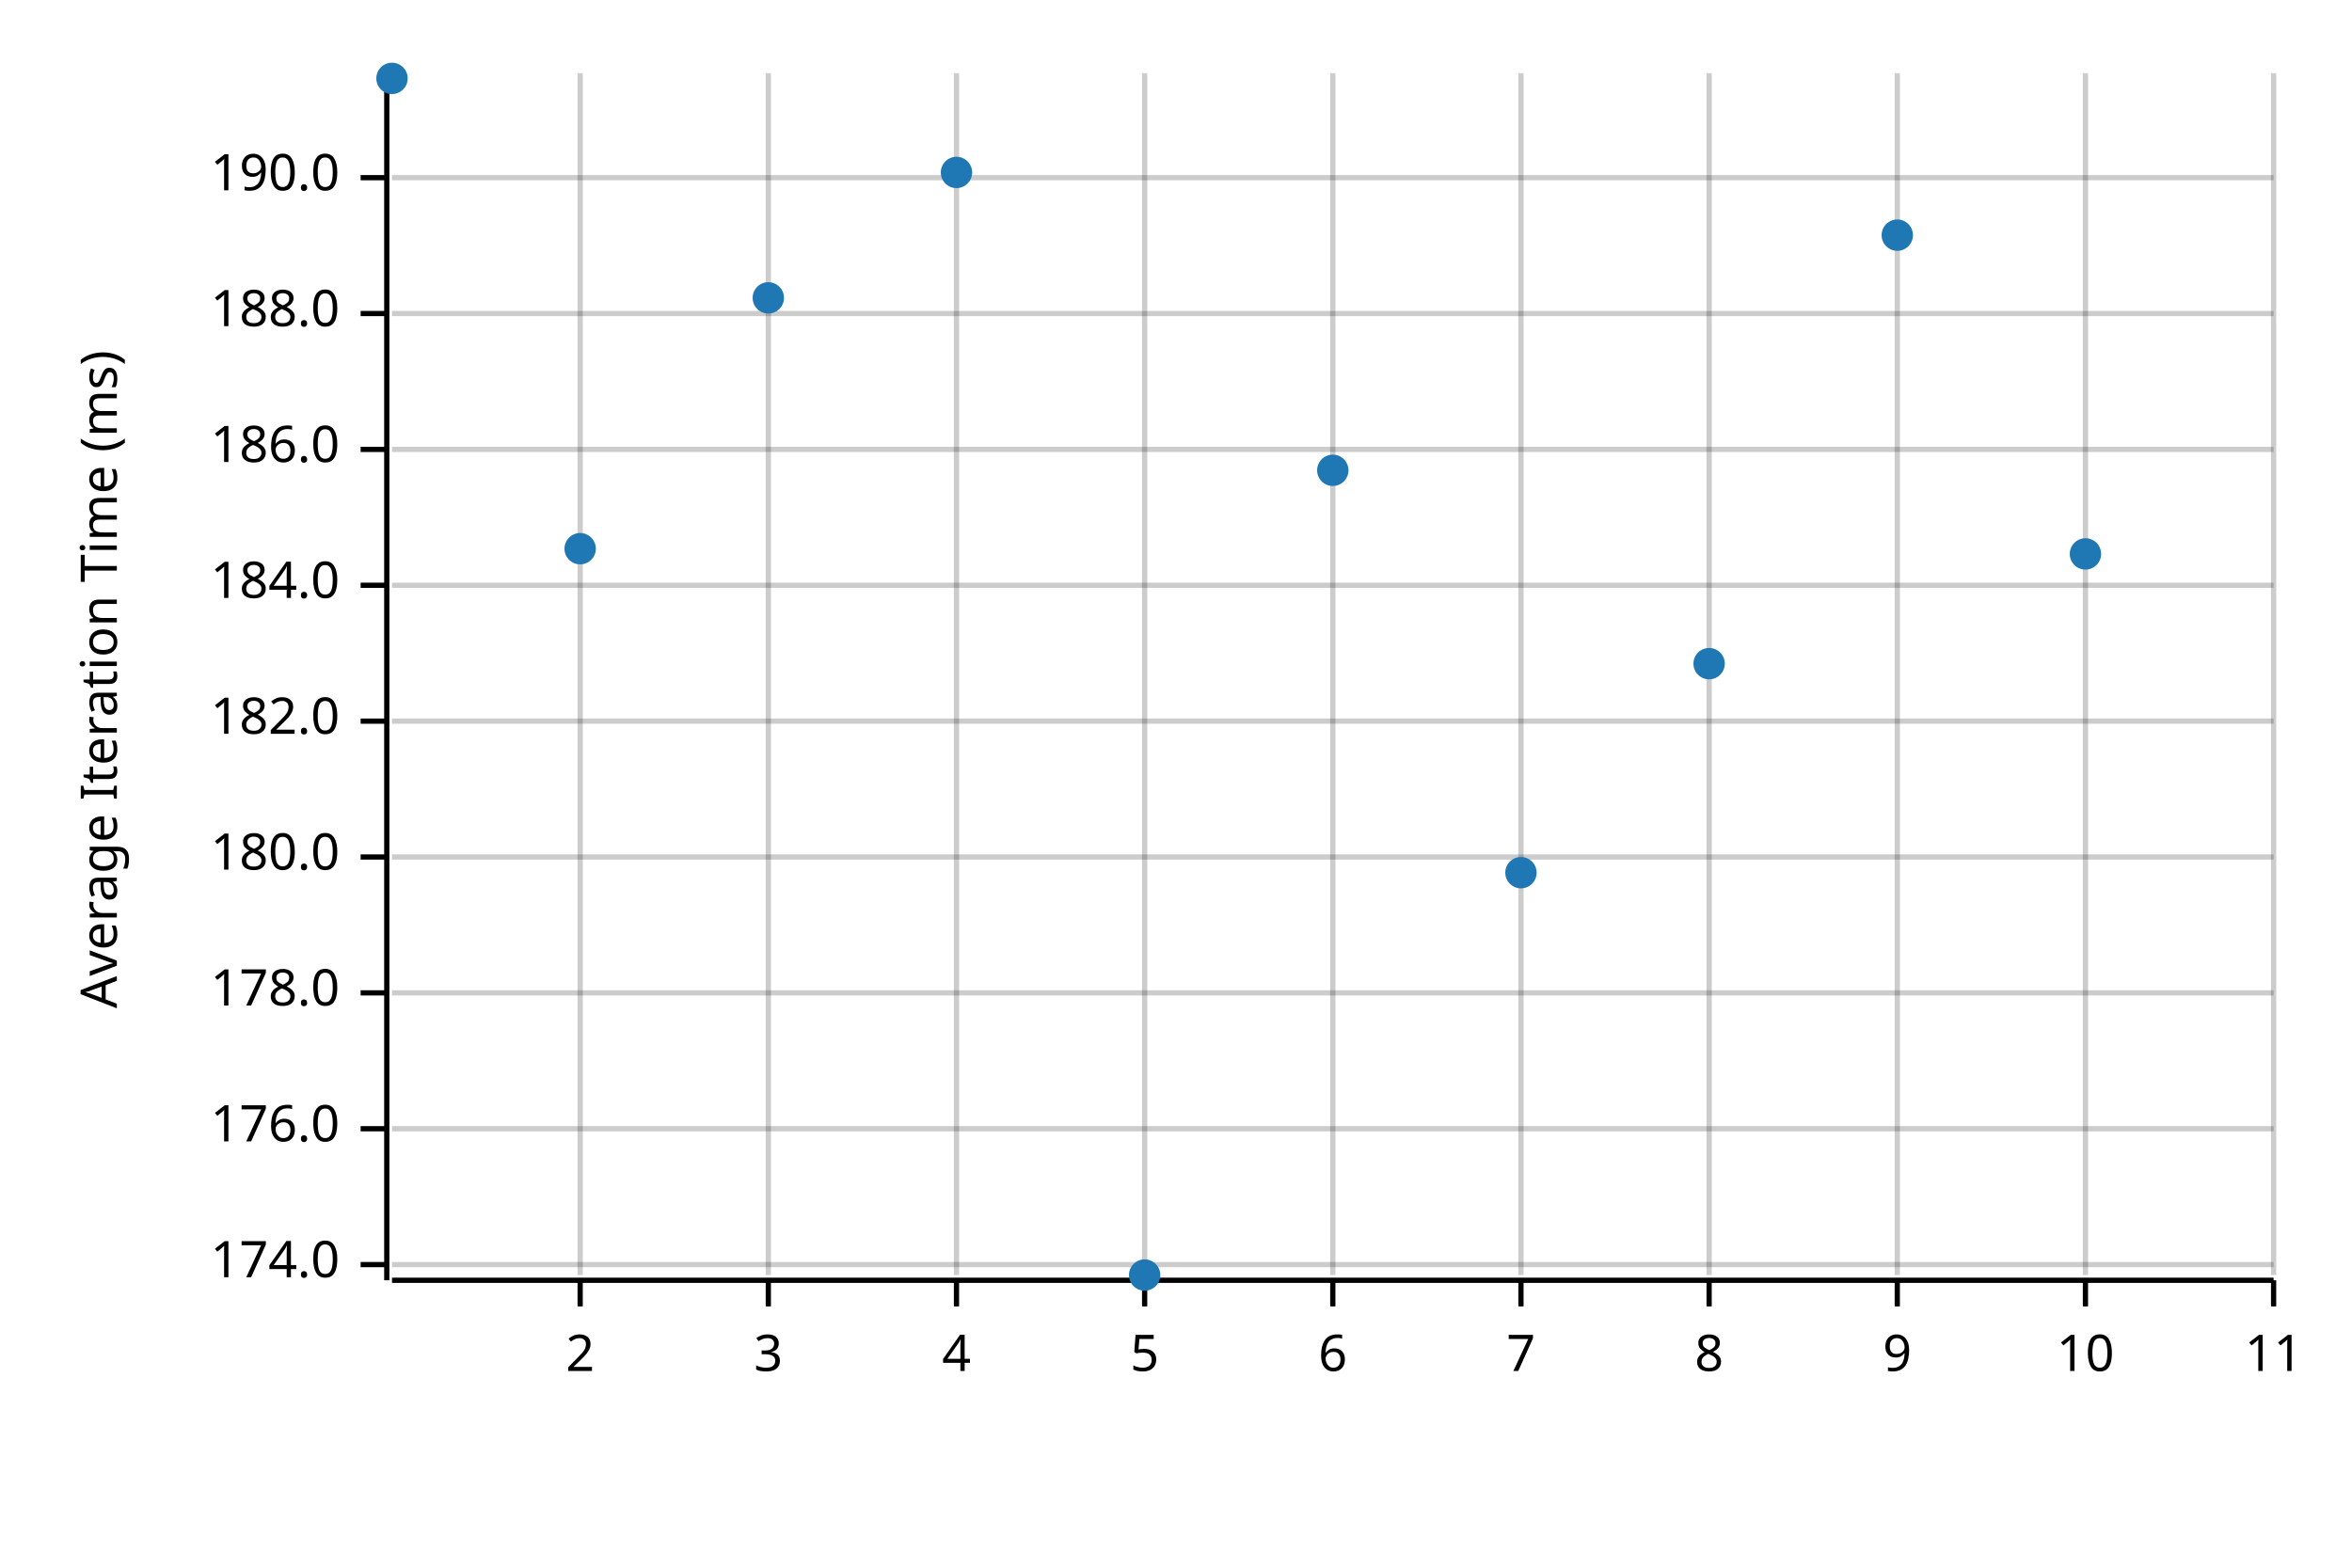
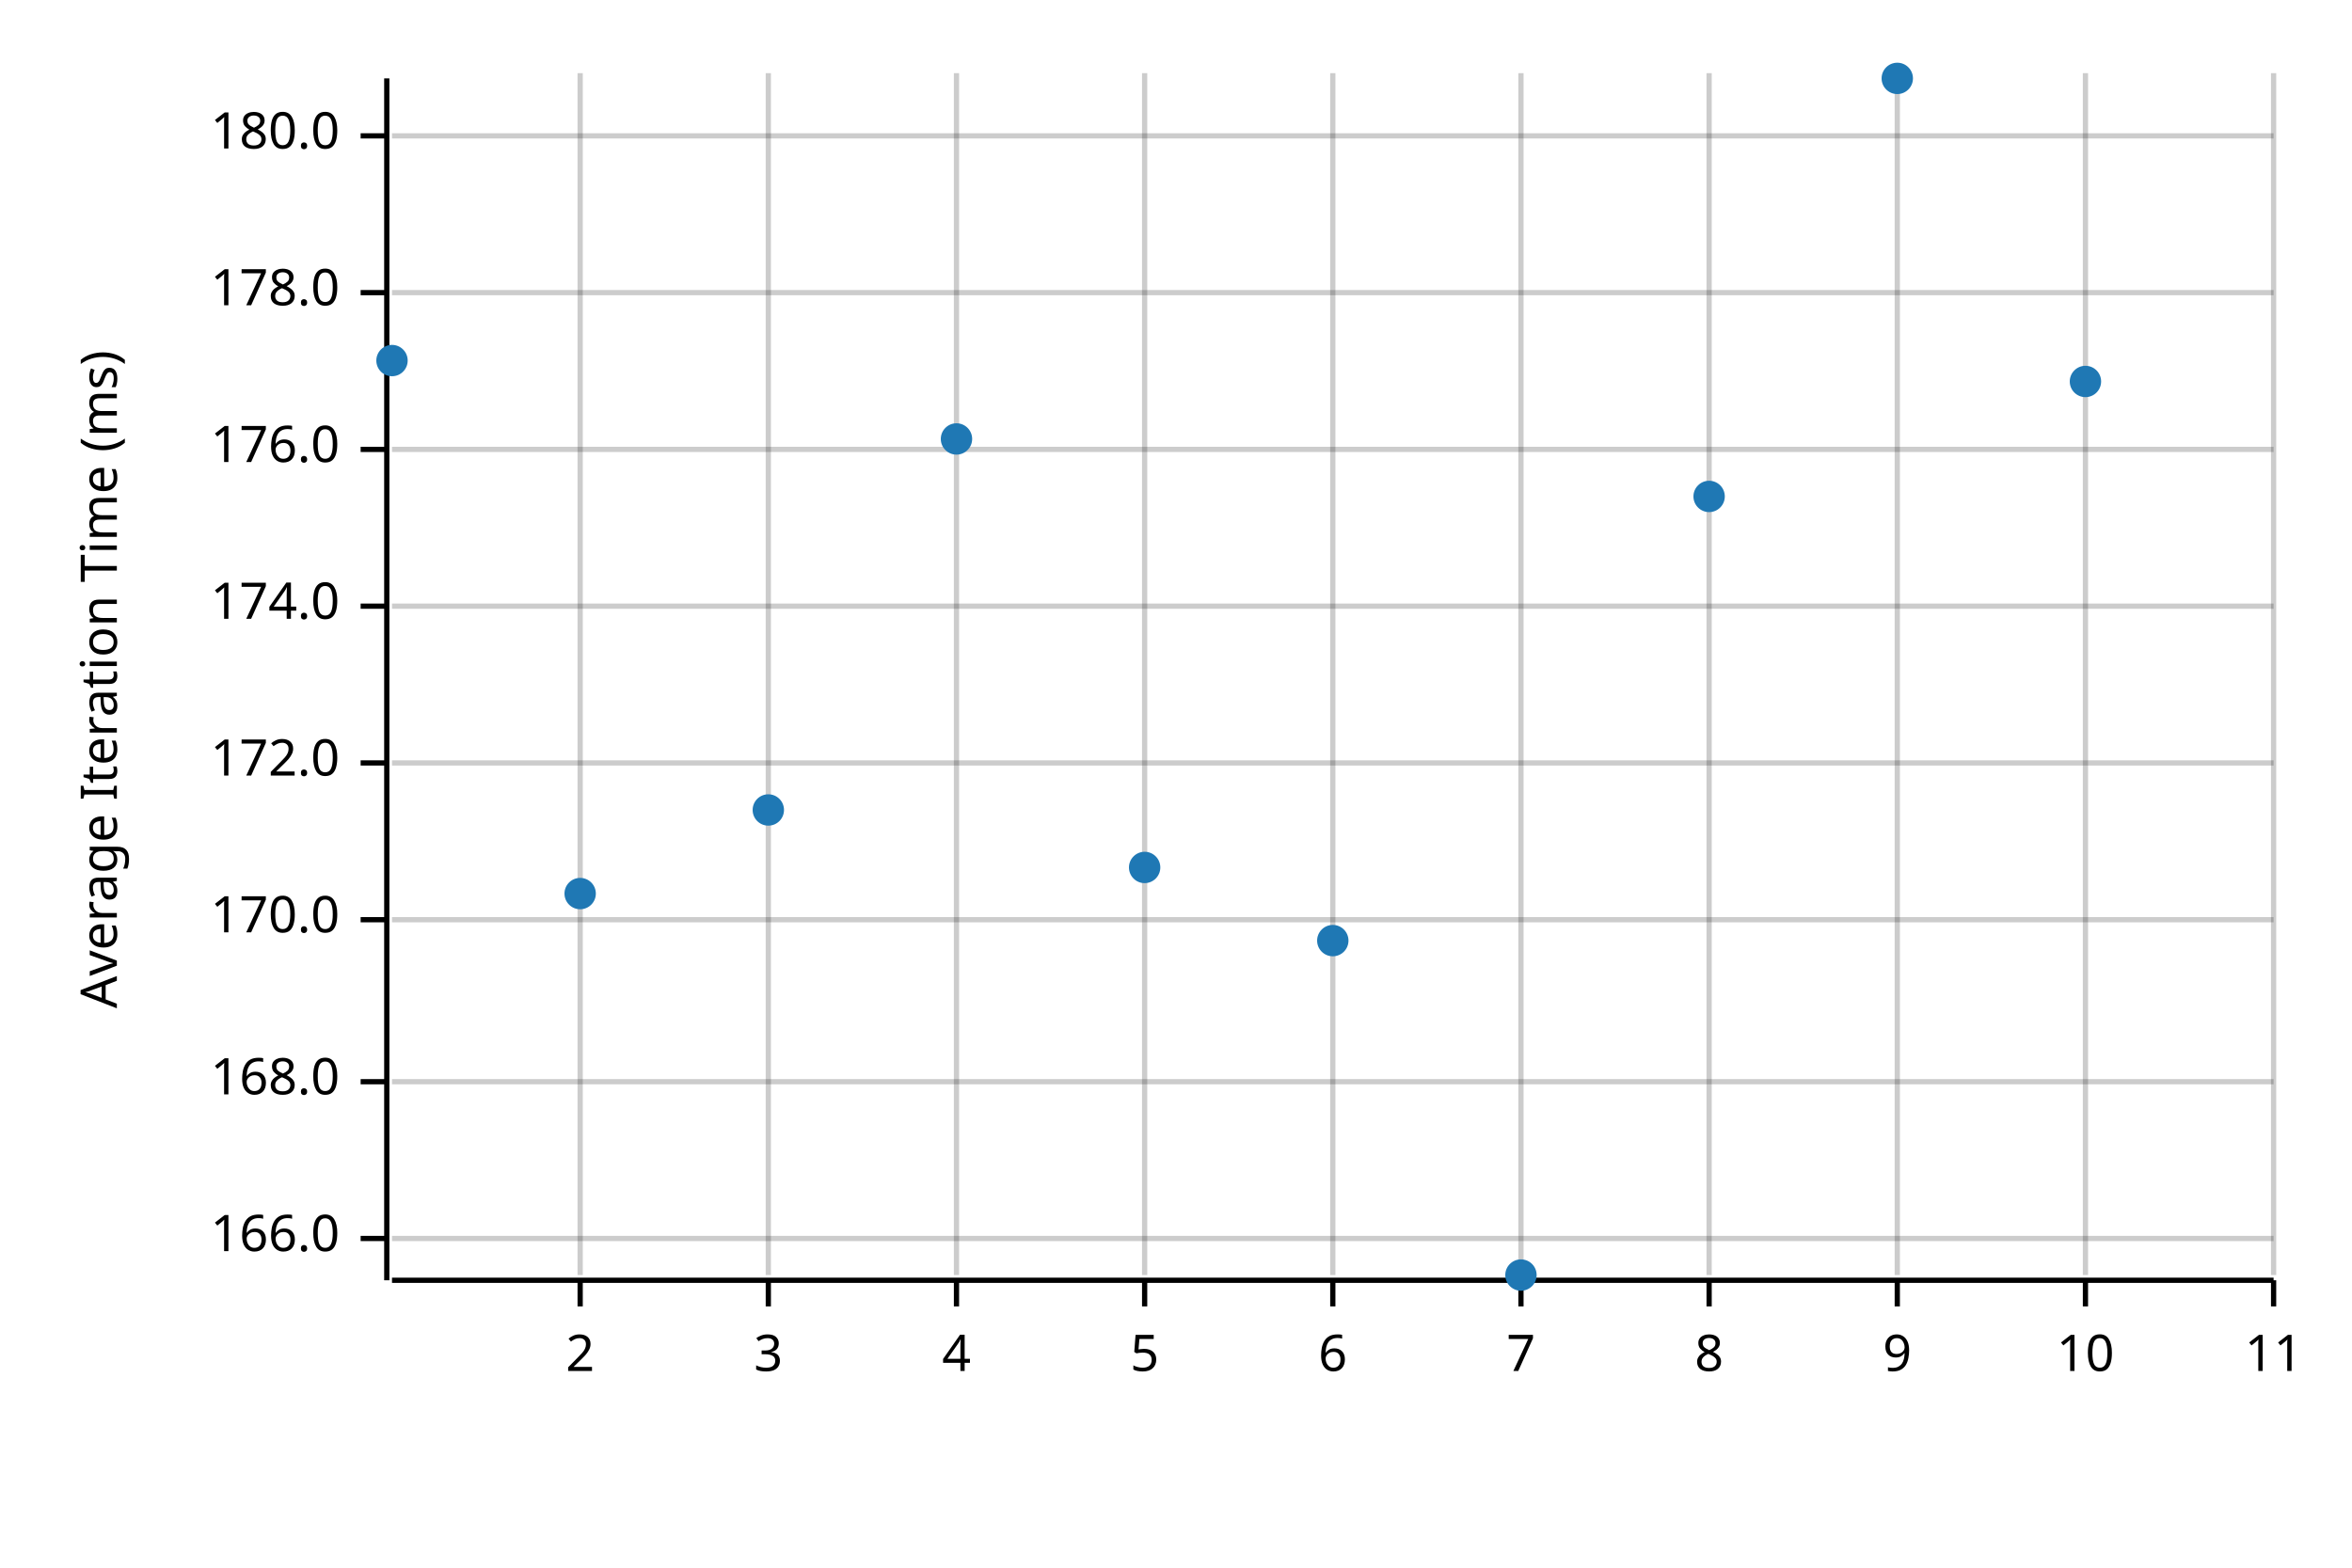
<svg xmlns="http://www.w3.org/2000/svg" width="450" height="300" viewBox="0 0 450 300">
  <text x="15" y="130" dy="0.76em" text-anchor="middle" font-family="sans-serif" font-size="9.677" opacity="1" fill="#000000" transform="rotate(270, 15, 130)">
Average Iteration Time (ms)
</text>
  <line opacity="0.2" stroke="#000000" stroke-width="1" x1="111" y1="244" x2="111" y2="14" />
  <line opacity="0.2" stroke="#000000" stroke-width="1" x1="147" y1="244" x2="147" y2="14" />
  <line opacity="0.2" stroke="#000000" stroke-width="1" x1="183" y1="244" x2="183" y2="14" />
  <line opacity="0.2" stroke="#000000" stroke-width="1" x1="219" y1="244" x2="219" y2="14" />
  <line opacity="0.2" stroke="#000000" stroke-width="1" x1="255" y1="244" x2="255" y2="14" />
  <line opacity="0.2" stroke="#000000" stroke-width="1" x1="291" y1="244" x2="291" y2="14" />
  <line opacity="0.2" stroke="#000000" stroke-width="1" x1="327" y1="244" x2="327" y2="14" />
  <line opacity="0.2" stroke="#000000" stroke-width="1" x1="363" y1="244" x2="363" y2="14" />
  <line opacity="0.2" stroke="#000000" stroke-width="1" x1="399" y1="244" x2="399" y2="14" />
  <line opacity="0.2" stroke="#000000" stroke-width="1" x1="435" y1="244" x2="435" y2="14" />
-   <line opacity="0.2" stroke="#000000" stroke-width="1" x1="75" y1="242" x2="435" y2="242" />
-   <line opacity="0.2" stroke="#000000" stroke-width="1" x1="75" y1="216" x2="435" y2="216" />
-   <line opacity="0.2" stroke="#000000" stroke-width="1" x1="75" y1="190" x2="435" y2="190" />
-   <line opacity="0.2" stroke="#000000" stroke-width="1" x1="75" y1="164" x2="435" y2="164" />
-   <line opacity="0.2" stroke="#000000" stroke-width="1" x1="75" y1="138" x2="435" y2="138" />
-   <line opacity="0.2" stroke="#000000" stroke-width="1" x1="75" y1="112" x2="435" y2="112" />
+   <line opacity="0.2" stroke="#000000" stroke-width="1" x1="75" y1="237" x2="435" y2="237" />
+   <line opacity="0.2" stroke="#000000" stroke-width="1" x1="75" y1="207" x2="435" y2="207" />
+   <line opacity="0.2" stroke="#000000" stroke-width="1" x1="75" y1="176" x2="435" y2="176" />
+   <line opacity="0.2" stroke="#000000" stroke-width="1" x1="75" y1="146" x2="435" y2="146" />
+   <line opacity="0.2" stroke="#000000" stroke-width="1" x1="75" y1="116" x2="435" y2="116" />
  <line opacity="0.2" stroke="#000000" stroke-width="1" x1="75" y1="86" x2="435" y2="86" />
-   <line opacity="0.2" stroke="#000000" stroke-width="1" x1="75" y1="60" x2="435" y2="60" />
-   <line opacity="0.2" stroke="#000000" stroke-width="1" x1="75" y1="34" x2="435" y2="34" />
+   <line opacity="0.2" stroke="#000000" stroke-width="1" x1="75" y1="56" x2="435" y2="56" />
+   <line opacity="0.2" stroke="#000000" stroke-width="1" x1="75" y1="26" x2="435" y2="26" />
  <polyline fill="none" opacity="1" stroke="#000000" stroke-width="1" points="74,15 74,245 " />
-   <text x="65" y="242" dy="0.5ex" text-anchor="end" font-family="sans-serif" font-size="9.677" opacity="1" fill="#000000">
+   <text x="65" y="237" dy="0.5ex" text-anchor="end" font-family="sans-serif" font-size="9.677" opacity="1" fill="#000000">
+ 166.0
+ </text>
+   <polyline fill="none" opacity="1" stroke="#000000" stroke-width="1" points="69,237 74,237 " />
+   <text x="65" y="207" dy="0.5ex" text-anchor="end" font-family="sans-serif" font-size="9.677" opacity="1" fill="#000000">
+ 168.0
+ </text>
+   <polyline fill="none" opacity="1" stroke="#000000" stroke-width="1" points="69,207 74,207 " />
+   <text x="65" y="176" dy="0.5ex" text-anchor="end" font-family="sans-serif" font-size="9.677" opacity="1" fill="#000000">
+ 170.0
+ </text>
+   <polyline fill="none" opacity="1" stroke="#000000" stroke-width="1" points="69,176 74,176 " />
+   <text x="65" y="146" dy="0.5ex" text-anchor="end" font-family="sans-serif" font-size="9.677" opacity="1" fill="#000000">
+ 172.0
+ </text>
+   <polyline fill="none" opacity="1" stroke="#000000" stroke-width="1" points="69,146 74,146 " />
+   <text x="65" y="116" dy="0.5ex" text-anchor="end" font-family="sans-serif" font-size="9.677" opacity="1" fill="#000000">
174.0
</text>
-   <polyline fill="none" opacity="1" stroke="#000000" stroke-width="1" points="69,242 74,242 " />
-   <text x="65" y="216" dy="0.5ex" text-anchor="end" font-family="sans-serif" font-size="9.677" opacity="1" fill="#000000">
+   <polyline fill="none" opacity="1" stroke="#000000" stroke-width="1" points="69,116 74,116 " />
+   <text x="65" y="86" dy="0.5ex" text-anchor="end" font-family="sans-serif" font-size="9.677" opacity="1" fill="#000000">
176.0
</text>
-   <polyline fill="none" opacity="1" stroke="#000000" stroke-width="1" points="69,216 74,216 " />
-   <text x="65" y="190" dy="0.5ex" text-anchor="end" font-family="sans-serif" font-size="9.677" opacity="1" fill="#000000">
+   <polyline fill="none" opacity="1" stroke="#000000" stroke-width="1" points="69,86 74,86 " />
+   <text x="65" y="56" dy="0.5ex" text-anchor="end" font-family="sans-serif" font-size="9.677" opacity="1" fill="#000000">
178.0
</text>
-   <polyline fill="none" opacity="1" stroke="#000000" stroke-width="1" points="69,190 74,190 " />
-   <text x="65" y="164" dy="0.5ex" text-anchor="end" font-family="sans-serif" font-size="9.677" opacity="1" fill="#000000">
+   <polyline fill="none" opacity="1" stroke="#000000" stroke-width="1" points="69,56 74,56 " />
+   <text x="65" y="26" dy="0.5ex" text-anchor="end" font-family="sans-serif" font-size="9.677" opacity="1" fill="#000000">
180.0
</text>
-   <polyline fill="none" opacity="1" stroke="#000000" stroke-width="1" points="69,164 74,164 " />
-   <text x="65" y="138" dy="0.5ex" text-anchor="end" font-family="sans-serif" font-size="9.677" opacity="1" fill="#000000">
- 182.0
- </text>
-   <polyline fill="none" opacity="1" stroke="#000000" stroke-width="1" points="69,138 74,138 " />
-   <text x="65" y="112" dy="0.5ex" text-anchor="end" font-family="sans-serif" font-size="9.677" opacity="1" fill="#000000">
- 184.0
- </text>
-   <polyline fill="none" opacity="1" stroke="#000000" stroke-width="1" points="69,112 74,112 " />
-   <text x="65" y="86" dy="0.5ex" text-anchor="end" font-family="sans-serif" font-size="9.677" opacity="1" fill="#000000">
- 186.0
- </text>
-   <polyline fill="none" opacity="1" stroke="#000000" stroke-width="1" points="69,86 74,86 " />
-   <text x="65" y="60" dy="0.5ex" text-anchor="end" font-family="sans-serif" font-size="9.677" opacity="1" fill="#000000">
- 188.0
- </text>
-   <polyline fill="none" opacity="1" stroke="#000000" stroke-width="1" points="69,60 74,60 " />
-   <text x="65" y="34" dy="0.5ex" text-anchor="end" font-family="sans-serif" font-size="9.677" opacity="1" fill="#000000">
- 190.0
- </text>
-   <polyline fill="none" opacity="1" stroke="#000000" stroke-width="1" points="69,34 74,34 " />
+   <polyline fill="none" opacity="1" stroke="#000000" stroke-width="1" points="69,26 74,26 " />
  <polyline fill="none" opacity="1" stroke="#000000" stroke-width="1" points="75,245 435,245 " />
  <text x="111" y="255" dy="0.76em" text-anchor="middle" font-family="sans-serif" font-size="9.677" opacity="1" fill="#000000">
2
</text>
  <polyline fill="none" opacity="1" stroke="#000000" stroke-width="1" points="111,245 111,250 " />
  <text x="147" y="255" dy="0.76em" text-anchor="middle" font-family="sans-serif" font-size="9.677" opacity="1" fill="#000000">
3
</text>
  <polyline fill="none" opacity="1" stroke="#000000" stroke-width="1" points="147,245 147,250 " />
  <text x="183" y="255" dy="0.76em" text-anchor="middle" font-family="sans-serif" font-size="9.677" opacity="1" fill="#000000">
4
</text>
  <polyline fill="none" opacity="1" stroke="#000000" stroke-width="1" points="183,245 183,250 " />
  <text x="219" y="255" dy="0.76em" text-anchor="middle" font-family="sans-serif" font-size="9.677" opacity="1" fill="#000000">
5
</text>
  <polyline fill="none" opacity="1" stroke="#000000" stroke-width="1" points="219,245 219,250 " />
  <text x="255" y="255" dy="0.76em" text-anchor="middle" font-family="sans-serif" font-size="9.677" opacity="1" fill="#000000">
6
</text>
  <polyline fill="none" opacity="1" stroke="#000000" stroke-width="1" points="255,245 255,250 " />
  <text x="291" y="255" dy="0.76em" text-anchor="middle" font-family="sans-serif" font-size="9.677" opacity="1" fill="#000000">
7
</text>
  <polyline fill="none" opacity="1" stroke="#000000" stroke-width="1" points="291,245 291,250 " />
  <text x="327" y="255" dy="0.76em" text-anchor="middle" font-family="sans-serif" font-size="9.677" opacity="1" fill="#000000">
8
</text>
  <polyline fill="none" opacity="1" stroke="#000000" stroke-width="1" points="327,245 327,250 " />
  <text x="363" y="255" dy="0.76em" text-anchor="middle" font-family="sans-serif" font-size="9.677" opacity="1" fill="#000000">
9
</text>
  <polyline fill="none" opacity="1" stroke="#000000" stroke-width="1" points="363,245 363,250 " />
  <text x="399" y="255" dy="0.76em" text-anchor="middle" font-family="sans-serif" font-size="9.677" opacity="1" fill="#000000">
10
</text>
  <polyline fill="none" opacity="1" stroke="#000000" stroke-width="1" points="399,245 399,250 " />
  <text x="435" y="255" dy="0.76em" text-anchor="middle" font-family="sans-serif" font-size="9.677" opacity="1" fill="#000000">
11
</text>
  <polyline fill="none" opacity="1" stroke="#000000" stroke-width="1" points="435,245 435,250 " />
-   <circle cx="75" cy="15" r="3" opacity="1" fill="#1F78B4" stroke="none" />
-   <circle cx="111" cy="105" r="3" opacity="1" fill="#1F78B4" stroke="none" />
-   <circle cx="147" cy="57" r="3" opacity="1" fill="#1F78B4" stroke="none" />
-   <circle cx="183" cy="33" r="3" opacity="1" fill="#1F78B4" stroke="none" />
-   <circle cx="219" cy="244" r="3" opacity="1" fill="#1F78B4" stroke="none" />
-   <circle cx="255" cy="90" r="3" opacity="1" fill="#1F78B4" stroke="none" />
-   <circle cx="291" cy="167" r="3" opacity="1" fill="#1F78B4" stroke="none" />
-   <circle cx="327" cy="127" r="3" opacity="1" fill="#1F78B4" stroke="none" />
-   <circle cx="363" cy="45" r="3" opacity="1" fill="#1F78B4" stroke="none" />
-   <circle cx="399" cy="106" r="3" opacity="1" fill="#1F78B4" stroke="none" />
+   <circle cx="75" cy="69" r="3" opacity="1" fill="#1F78B4" stroke="none" />
+   <circle cx="111" cy="171" r="3" opacity="1" fill="#1F78B4" stroke="none" />
+   <circle cx="147" cy="155" r="3" opacity="1" fill="#1F78B4" stroke="none" />
+   <circle cx="183" cy="84" r="3" opacity="1" fill="#1F78B4" stroke="none" />
+   <circle cx="219" cy="166" r="3" opacity="1" fill="#1F78B4" stroke="none" />
+   <circle cx="255" cy="180" r="3" opacity="1" fill="#1F78B4" stroke="none" />
+   <circle cx="291" cy="244" r="3" opacity="1" fill="#1F78B4" stroke="none" />
+   <circle cx="327" cy="95" r="3" opacity="1" fill="#1F78B4" stroke="none" />
+   <circle cx="363" cy="15" r="3" opacity="1" fill="#1F78B4" stroke="none" />
+   <circle cx="399" cy="73" r="3" opacity="1" fill="#1F78B4" stroke="none" />
</svg>
